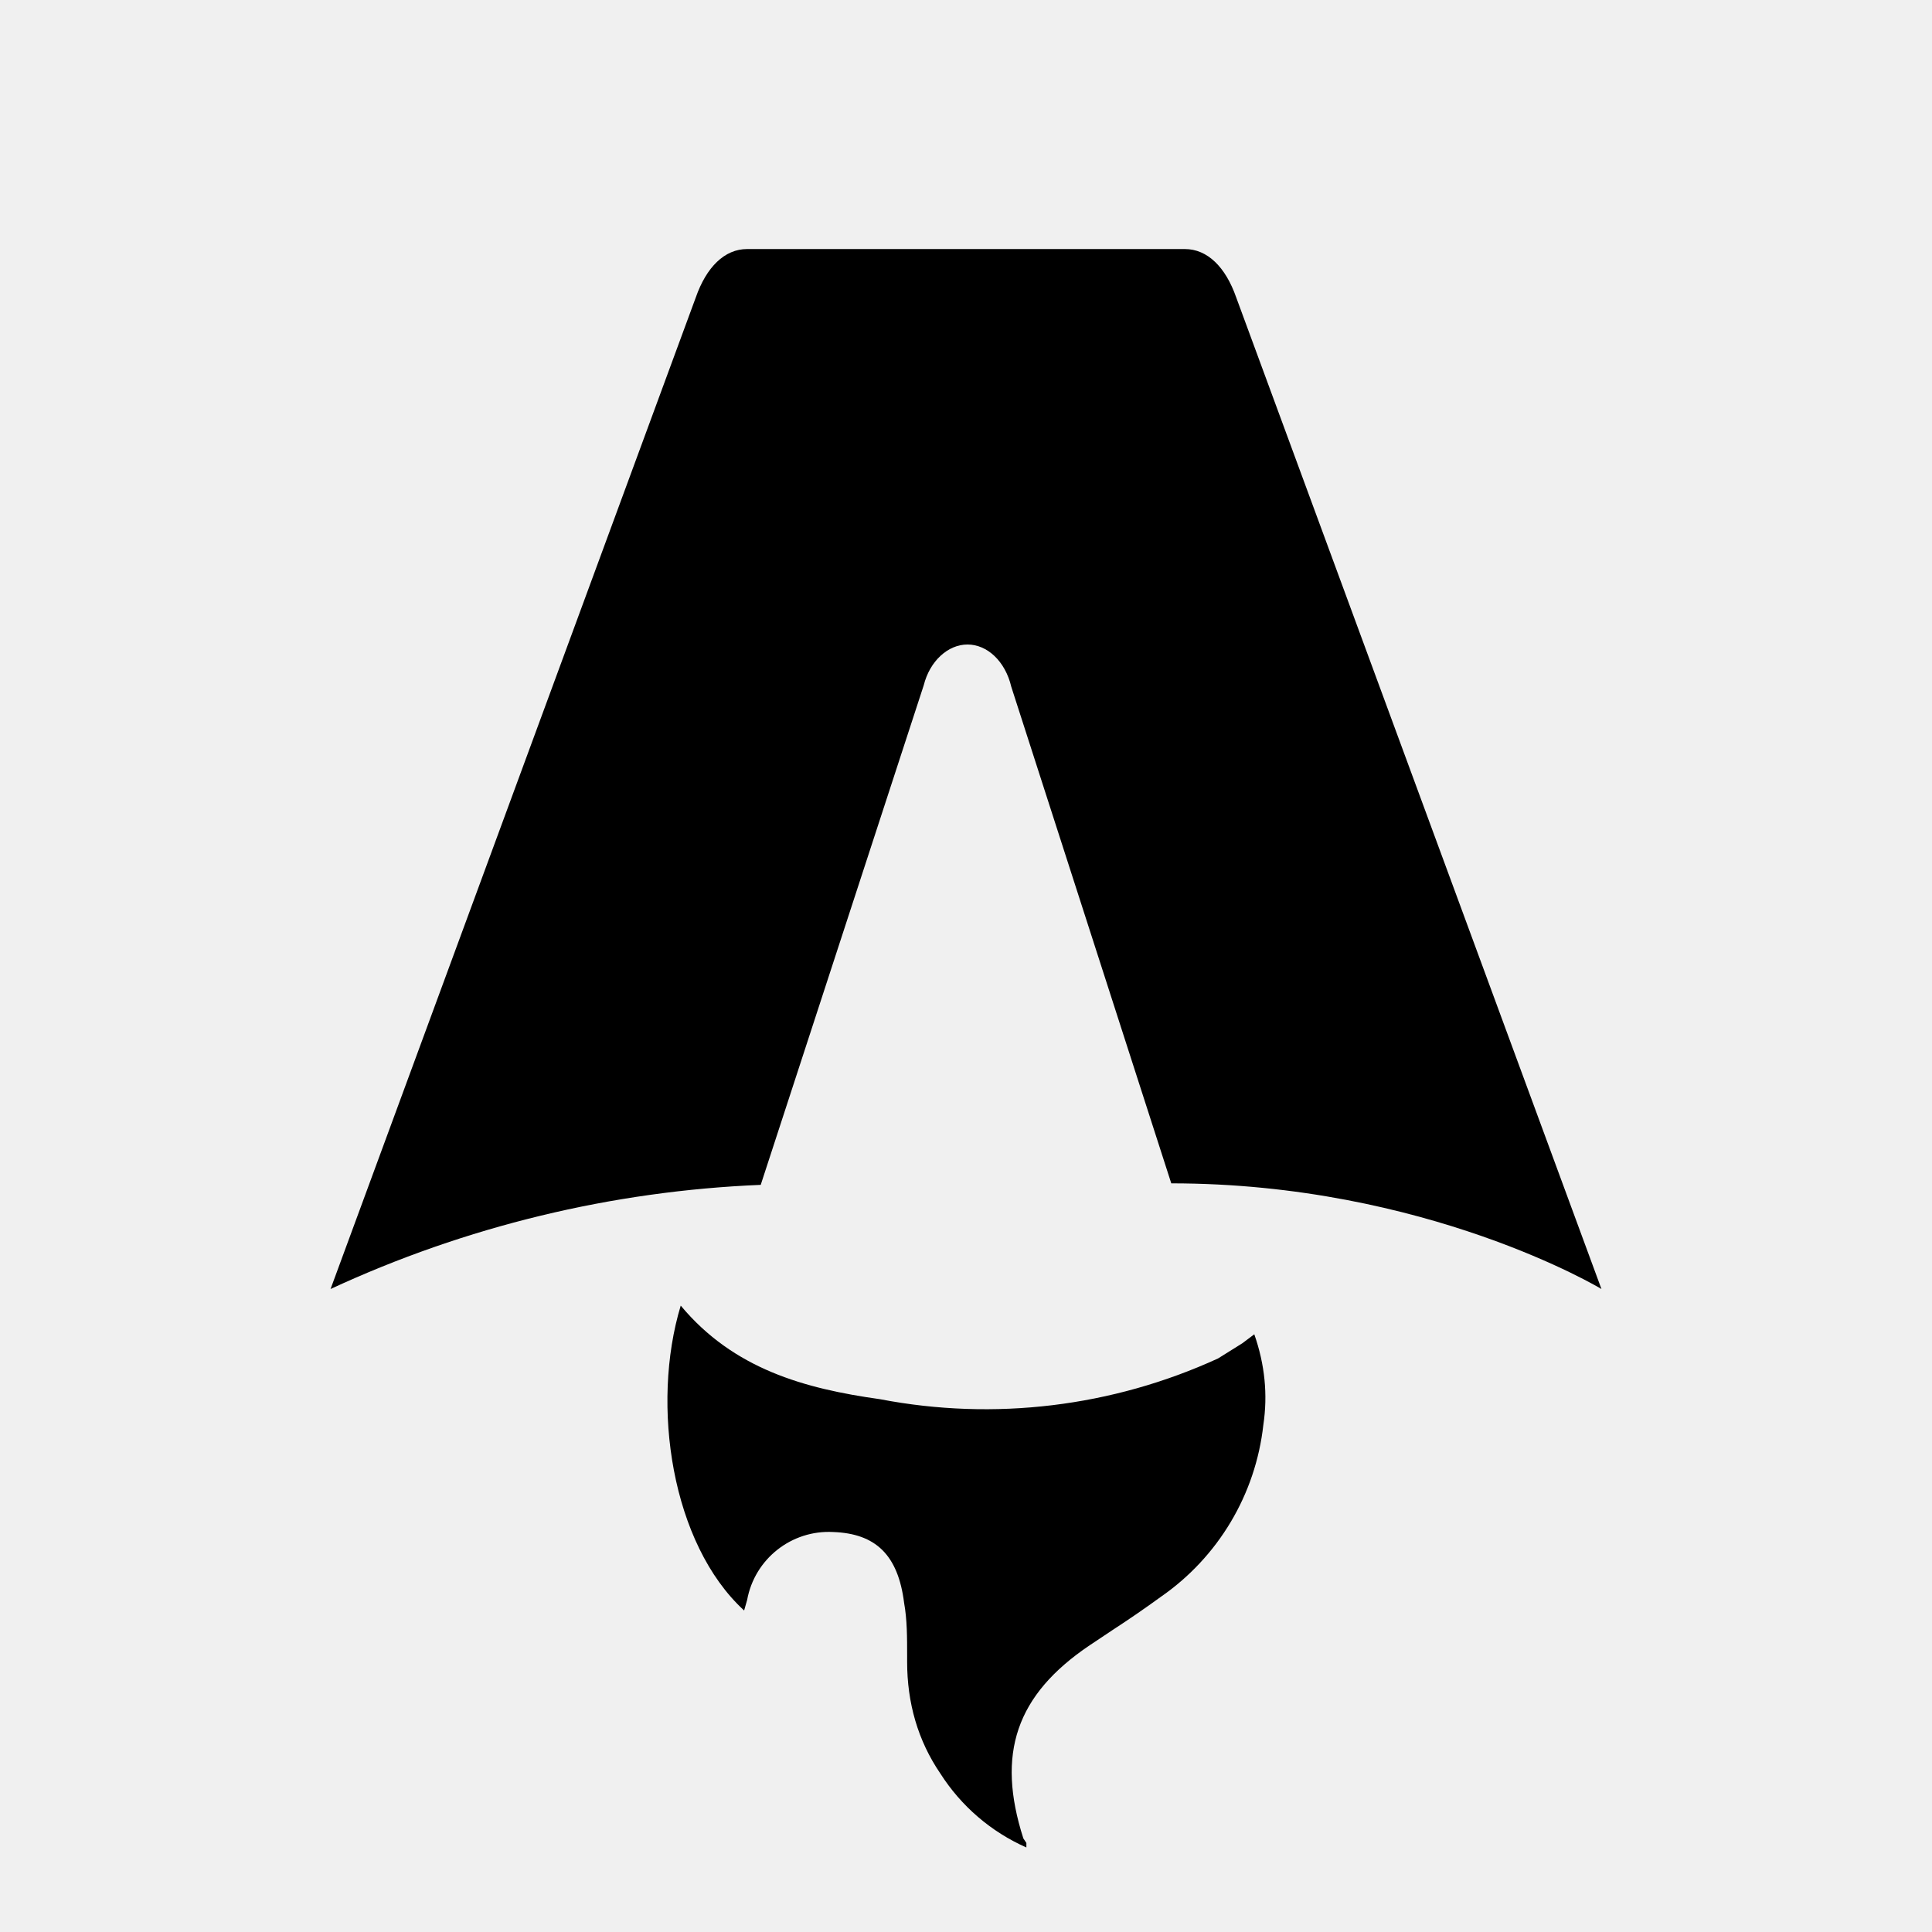
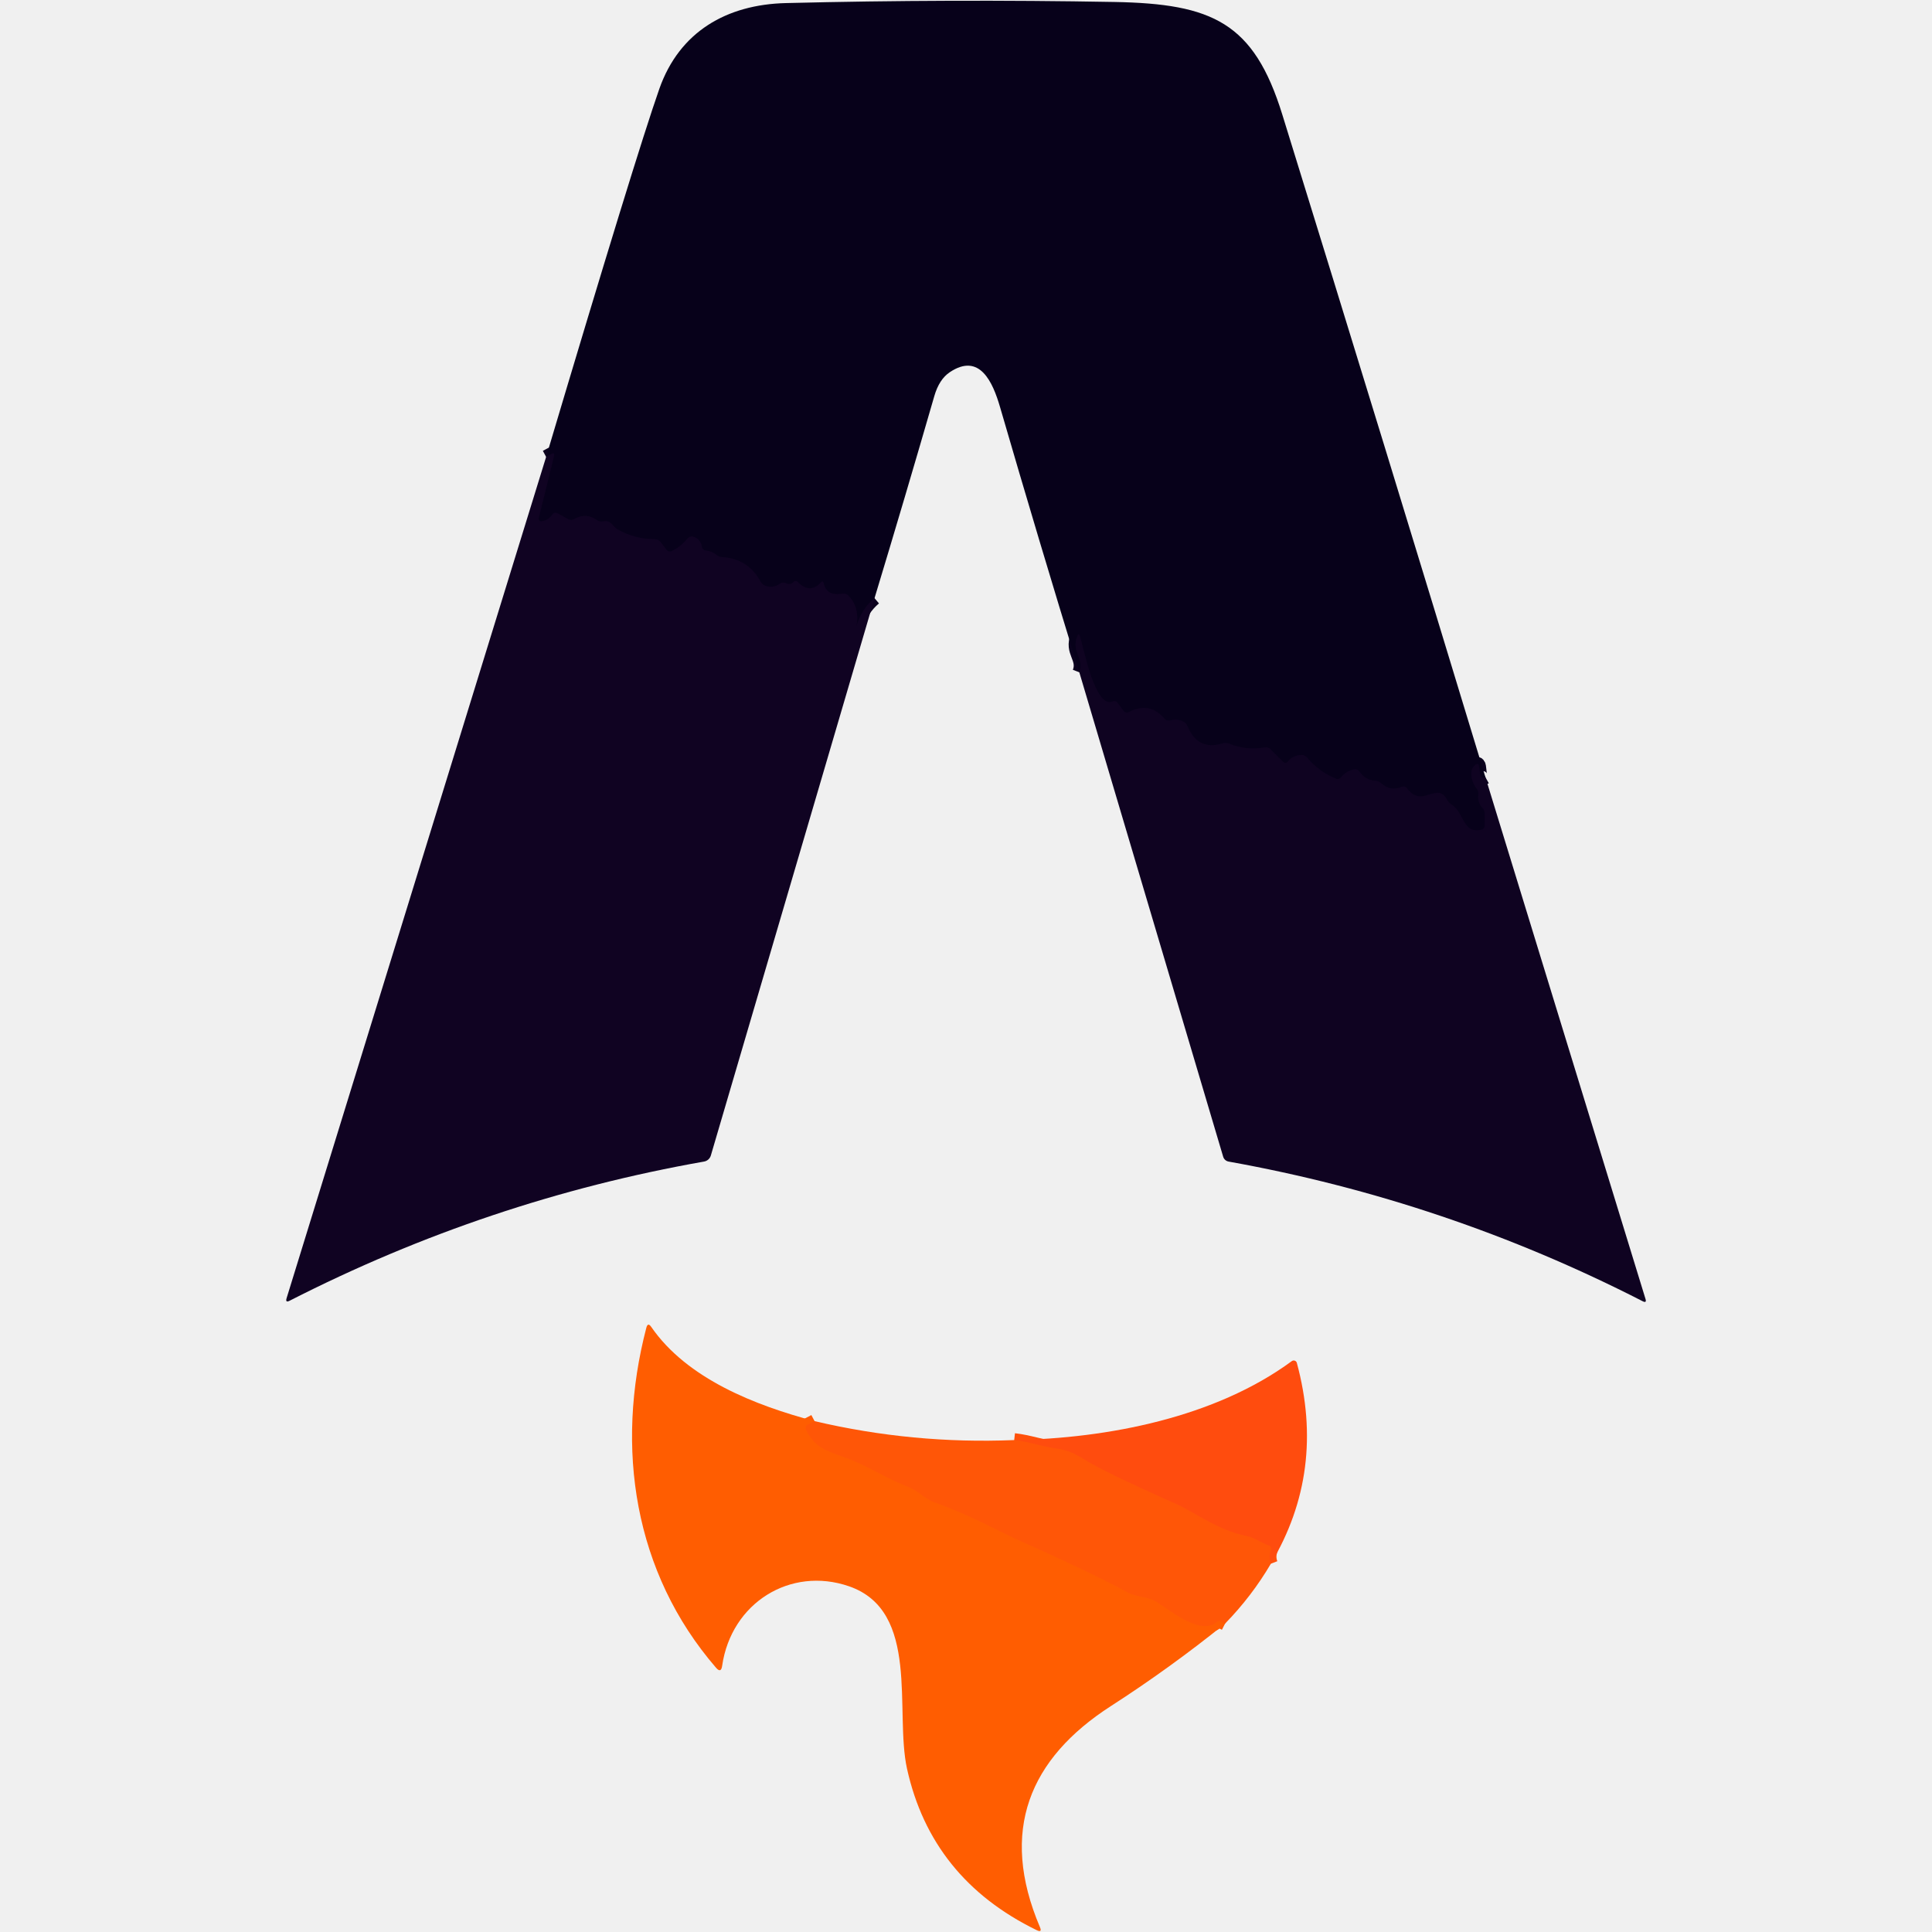
- <svg xmlns="http://www.w3.org/2000/svg" fill="none" viewBox="0 0 128 128" width="40">
-   <path d="M50.4 78.5a75.1 75.1 0 0 0-28.5 6.9l24.2-65.7c.7-2 1.9-3.2 3.4-3.2h29c1.5 0 2.7 1.2 3.4 3.2l24.2 65.7s-11.6-7-28.5-7L67 45.5c-.4-1.7-1.6-2.8-2.9-2.8-1.3 0-2.5 1.1-2.9 2.7L50.4 78.5Zm-1.1 28.2Zm-4.2-20.2c-2 6.6-.6 15.8 4.2 20.2a17.5 17.5 0 0 1 .2-.7 5.5 5.5 0 0 1 5.7-4.5c2.8.1 4.3 1.5 4.7 4.7.2 1.1.2 2.3.2 3.5v.4c0 2.7.7 5.2 2.2 7.4a13 13 0 0 0 5.7 4.9v-.3l-.2-.3c-1.8-5.6-.5-9.5 4.4-12.8l1.5-1a73 73 0 0 0 3.2-2.2 16 16 0 0 0 6.8-11.4c.3-2 .1-4-.6-6l-.8.6-1.6 1a37 37 0 0 1-22.4 2.7c-5-.7-9.7-2-13.2-6.2Z" />
-   <style>
-         path { fill: #000; }
-         @media (prefers-color-scheme: dark) {
-             path { fill: #FFF; }
-         }
-     </style>
+ <svg xmlns="http://www.w3.org/2000/svg" viewBox="45.153 4.083 197.69 280.673" width="40" height="40">
+   <g fill="none" stroke-width="2">
+     <path d="M219.46 117c-1.46.82-.27-3.13-1.7-1.57-.72.79-.2 2.52.42 3.21a1.09 1.07-62.3 0 1 .25.84q-.14 1.21.63 2a1.28.94-73.7 0 1 .3.83l.01 1.67a.68.52 84.7 0 1-.4.63c-2.91.69-2.49-2.42-4.47-3.66q-.38-.24-.63-.7c-1.46-2.72-3.63 1.39-5.82-1.67a.61.58-28.8 0 0-.72-.19q-1.68.71-3.02-.52a1.42 1.36-21.1 0 0-.86-.36q-1.41-.08-2.27-1.31a.82.67 64.4 0 0-.75-.35q-1.21.24-1.92 1.14a.67.61-59.6 0 1-.74.23q-2.49-1.01-4.2-3.05a1.13.86 64.1 0 0-.81-.41q-1.29.04-2.06 1.01a.4.39 41.3 0 1-.59.03l-1.92-1.91a1.13.82-22.7 0 0-.89-.21q-2.59.45-5.12-.57a1.51 1.32-39.9 0 0-.93-.02q-3.55 1.08-5.05-2.44a1.5.96 82.7 0 0-.6-.72q-.9-.46-1.98-.18a.79.74-26.2 0 1-.78-.24q-2.16-2.56-5.17-.98a.63.57-31.7 0 1-.76-.14l-.91-1.23a.61.57-29.7 0 0-.71-.17c-2.54 1.1-4.21-7.79-4.75-9.5q-.16-.51-.36-.02c-.98 2.36 1.08 3.2.28 5.28" stroke="#0b021e" />
+     <path d="M130.71 90.98q-1.92 1.62-2.62 4.06-.05.19-.01 0 .51-2.72-1.2-4.46a1.07.86-23.3 0 0-.85-.24q-2.29.38-2.72-1.53-.09-.42-.39-.11-1.62 1.74-3.39-.09a.43.4-45.5 0 0-.6.03q-.44.48-1.12.16a.8.76 39.3 0 0-.8.06q-1.07.76-2.23.3a1.53.96 76.3 0 1-.68-.66q-1.8-3.27-5.58-3.48a1.61 1.05 56.9 0 1-.84-.37q-.6-.49-1.51-.59a.63.59 87.4 0 1-.54-.52q-.2-1.22-1.33-1.5a.87.71-60.5 0 0-.79.31q-.92 1.15-2.3 1.81a.65.57 57.9 0 1-.74-.22l-.88-1.15a1.12.92-15 0 0-.81-.37q-2.94-.02-5.43-1.44c-.76-.43-.83-1.37-2.07-1.15a1.24.95-26.5 0 1-.87-.17q-1.6-1.14-3.23-.21a1.04.72-40.9 0 1-.89.1l-1.67-.91a.54.5 30.9 0 0-.67.14q-.65.95-1.67 1.03a.4.35-84.3 0 1-.35-.5l2.22-9.01q.13-.53-.35-.27l-.8.43" stroke="#0c021e" />
+     <path d="M122 210.54l-1.02.54a.54.53 62.9 0 0-.22.7c1.25 2.65 3.13 3.12 5.74 4.06 3.26 1.17 5.92 3.03 9.17 4.27 1.37.52 2.29 1.7 3.83 2.25 5.06 1.78 9.78 4.43 12.32 5.55q10.07 4.47 15.64 7.49c1.4.77 2.89.54 4.32 1.44 2.13 1.36 6.37 4.94 8.77 2.8a.64.29 31.4 0 1 .59.07l.49.25" stroke="#ff5a04" />
+     <path d="M188.29 231.25q-.38-.99 0-2.03a.47.46-70.6 0 0-.28-.61c-1.2-.39-2.1-1.17-3.31-1.4-4-.75-7.53-3.46-10.24-4.66Q163.77 217.79 161 216q-1.87-1.19-3.64-1.44c-2.46-.35-4.22-1.03-6.36-1.27" stroke="#ff510b" />
+   </g>
+   <path d="M219.46 117c-1.46.82-.27-3.13-1.7-1.57-.72.79-.2 2.52.42 3.21a1.09 1.07-62.3 0 1 .25.84q-.14 1.21.63 2a1.28.94-73.7 0 1 .3.83l.01 1.67a.68.52 84.7 0 1-.4.63c-2.91.69-2.49-2.42-4.47-3.66q-.38-.24-.63-.7c-1.46-2.72-3.63 1.39-5.82-1.67a.61.58-28.8 0 0-.72-.19q-1.68.71-3.02-.52a1.42 1.36-21.1 0 0-.86-.36q-1.41-.08-2.27-1.31a.82.67 64.4 0 0-.75-.35q-1.21.24-1.92 1.14a.67.61-59.6 0 1-.74.23q-2.49-1.01-4.2-3.05a1.13.86 64.1 0 0-.81-.41q-1.29.04-2.06 1.01a.4.39 41.3 0 1-.59.03l-1.92-1.91a1.13.82-22.7 0 0-.89-.21q-2.59.45-5.12-.57a1.51 1.32-39.9 0 0-.93-.02q-3.55 1.08-5.05-2.44a1.5.96 82.7 0 0-.6-.72q-.9-.46-1.98-.18a.79.74-26.2 0 1-.78-.24q-2.16-2.56-5.17-.98a.63.57-31.7 0 1-.76-.14l-.91-1.23a.61.57-29.7 0 0-.71-.17c-2.54 1.1-4.21-7.79-4.75-9.5q-.16-.51-.36-.02c-.98 2.36 1.08 3.2.28 5.28q-5.91-19.23-11.52-38.54c-1.05-3.61-2.96-7.95-7.29-5.06q-1.55 1.03-2.26 3.49-4.25 14.71-8.68 29.34-1.92 1.62-2.62 4.06-.05.19-.01 0 .51-2.72-1.2-4.46a1.07.86-23.3 0 0-.85-.24q-2.29.38-2.72-1.53-.09-.42-.39-.11-1.62 1.74-3.39-.09a.43.4-45.5 0 0-.6.03q-.44.48-1.12.16a.8.76 39.3 0 0-.8.06q-1.07.76-2.23.3a1.53.96 76.3 0 1-.68-.66q-1.8-3.27-5.58-3.48a1.61 1.05 56.9 0 1-.84-.37q-.6-.49-1.51-.59a.63.59 87.4 0 1-.54-.52q-.2-1.22-1.33-1.5a.87.71-60.5 0 0-.79.31q-.92 1.15-2.3 1.81a.65.57 57.9 0 1-.74-.22l-.88-1.15a1.12.92-15 0 0-.81-.37q-2.94-.02-5.43-1.44c-.76-.43-.83-1.37-2.07-1.15a1.24.95-26.5 0 1-.87-.17q-1.6-1.14-3.23-.21a1.04.72-40.9 0 1-.89.1l-1.67-.91a.54.5 30.9 0 0-.67.14q-.65.95-1.67 1.03a.4.35-84.3 0 1-.35-.5l2.22-9.01q.13-.53-.35-.27l-.8.43Q96 26.8 99.45 16.98c2.92-8.29 9.77-12.24 18.39-12.45q23.86-.59 47.71-.16c14.24.26 20.26 2.97 24.4 16.36q14.89 48.09 29.51 96.27z" fill="#07011a" />
+   <path d="M130.71 90.98l-23.78 80.97a1.25 1.25-86.6 0 1-.99.88q-31.46 5.55-60.19 20.21-.67.35-.45-.37L83 70.46l.8-.43q.48-.26.35.27l-2.22 9.01a.4.35-84.3 0 0 .35.5q1.02-.08 1.67-1.03a.54.5 30.9 0 1 .67-.14l1.67.91a1.04.72-40.9 0 0 .89-.1q1.63-.93 3.23.21a1.24.95-26.5 0 0 .87.17c1.24-.22 1.31.72 2.07 1.15q2.49 1.42 5.43 1.44a1.12.92-15 0 1 .81.37l.88 1.15a.65.57 57.9 0 0 .74.22q1.38-.66 2.3-1.81a.87.71-60.5 0 1 .79-.31q1.13.28 1.33 1.5a.63.59 87.4 0 0 .54.52q.91.1 1.51.59a1.61 1.05 56.9 0 0 .84.37q3.78.21 5.58 3.48a1.53.96 76.3 0 0 .68.66q1.16.46 2.23-.3a.8.76 39.3 0 1 .8-.06q.68.32 1.12-.16a.43.4-45.5 0 1 .6-.03q1.77 1.83 3.39.09.3-.31.39.11.43 1.91 2.72 1.53a1.07.86-23.3 0 1 .85.24q1.71 1.74 1.2 4.46-.04.19.01 0 .7-2.44 2.62-4.06z" fill="#100322" />
+   <path d="M219.46 117l23.25 75.78q.2.65-.41.34-28.56-14.62-60.16-20.29a1.01 1 86.5 0 1-.78-.7l-20.9-70.38c.8-2.08-1.26-2.92-.28-5.28q.2-.49.36.02c.54 1.71 2.21 10.6 4.75 9.5a.61.57-29.7 0 1 .71.17l.91 1.23a.63.57-31.7 0 0 .76.14q3.01-1.58 5.17.98a.79.74-26.2 0 0 .78.24q1.08-.28 1.98.18a1.5.96 82.7 0 1 .6.72q1.5 3.52 5.05 2.44a1.51 1.32-39.9 0 1 .93.02q2.53 1.02 5.12.57a1.13.82-22.7 0 1 .89.21l1.92 1.91a.4.39 41.3 0 0 .59-.03q.77-.97 2.06-1.01a1.13.86 64.1 0 1 .81.41q1.71 2.04 4.2 3.05a.67.61-59.6 0 0 .74-.23q.71-.9 1.92-1.14a.82.67 64.4 0 1 .75.35q.86 1.23 2.27 1.31a1.42 1.36-21.1 0 1 .86.36q1.34 1.23 3.02.52a.61.58-28.8 0 1 .72.19c2.19 3.06 4.36-1.05 5.82 1.67q.25.46.63.7c1.98 1.24 1.56 4.35 4.47 3.66a.68.52 84.7 0 0 .4-.63l-.01-1.67a1.28.94-73.7 0 0-.3-.83q-.77-.79-.63-2a1.09 1.07-62.3 0 0-.25-.84c-.62-.69-1.14-2.42-.42-3.21 1.43-1.56.24 2.39 1.7 1.57z" fill="#0f0321" />
+   <path d="M122 210.54l-1.02.54a.54.53 62.9 0 0-.22.7c1.25 2.65 3.13 3.12 5.74 4.06 3.26 1.17 5.92 3.03 9.17 4.27 1.37.52 2.29 1.7 3.83 2.25 5.06 1.78 9.78 4.43 12.32 5.55q10.07 4.47 15.64 7.49c1.4.77 2.89.54 4.32 1.44 2.13 1.36 6.37 4.94 8.77 2.8a.64.29 31.4 0 1 .59.07l.49.25q-7.96 6.42-16.56 11.96c-11.86 7.63-16.28 18.13-10.33 32.13q.36.84-.47.44-15.3-7.46-18.84-23.45c-1.84-8.35 1.99-22.91-8.43-26.51-8.51-2.93-17.11 2.4-18.43 11.57q-.16 1.11-.89.26c-11.95-13.83-14.67-31.97-10.12-49.39q.22-.83.71-.12c5.2 7.55 15.16 11.42 23.73 13.69z" fill="#ff5d01" />
+   <path d="M188.29 231.25q-.38-.99 0-2.03a.47.46-70.6 0 0-.28-.61c-1.2-.39-2.1-1.17-3.31-1.4-4-.75-7.53-3.46-10.24-4.66Q163.77 217.79 161 216q-1.87-1.19-3.64-1.44c-2.46-.35-4.22-1.03-6.36-1.27 13.56-.25 29.17-3.26 40.33-11.47a.47.47-26 0 1 .73.25q4.25 15.74-3.77 29.18z" fill="#ff4c0e" />
+   <path d="M122 210.54q14.31 3.36 29 2.75c2.14.24 3.9.92 6.36 1.27q1.77.25 3.64 1.44 2.77 1.79 13.46 6.55c2.71 1.2 6.24 3.91 10.24 4.66 1.21.23 2.11 1.01 3.31 1.4a.47.46-70.6 0 1 .28.61q-.38 1.04 0 2.03-2.77 4.72-6.66 8.71l-.49-.25a.64.29 31.4 0 0-.59-.07c-2.4 2.14-6.64-1.44-8.77-2.8-1.43-.9-2.92-.67-4.32-1.44q-5.57-3.02-15.64-7.49c-2.54-1.12-7.26-3.77-12.32-5.55-1.54-.55-2.46-1.73-3.83-2.25-3.25-1.24-5.91-3.1-9.17-4.27-2.61-.94-4.49-1.41-5.74-4.06a.54.53 62.9 0 1 .22-.7z" fill="#ff5607" />
</svg>
